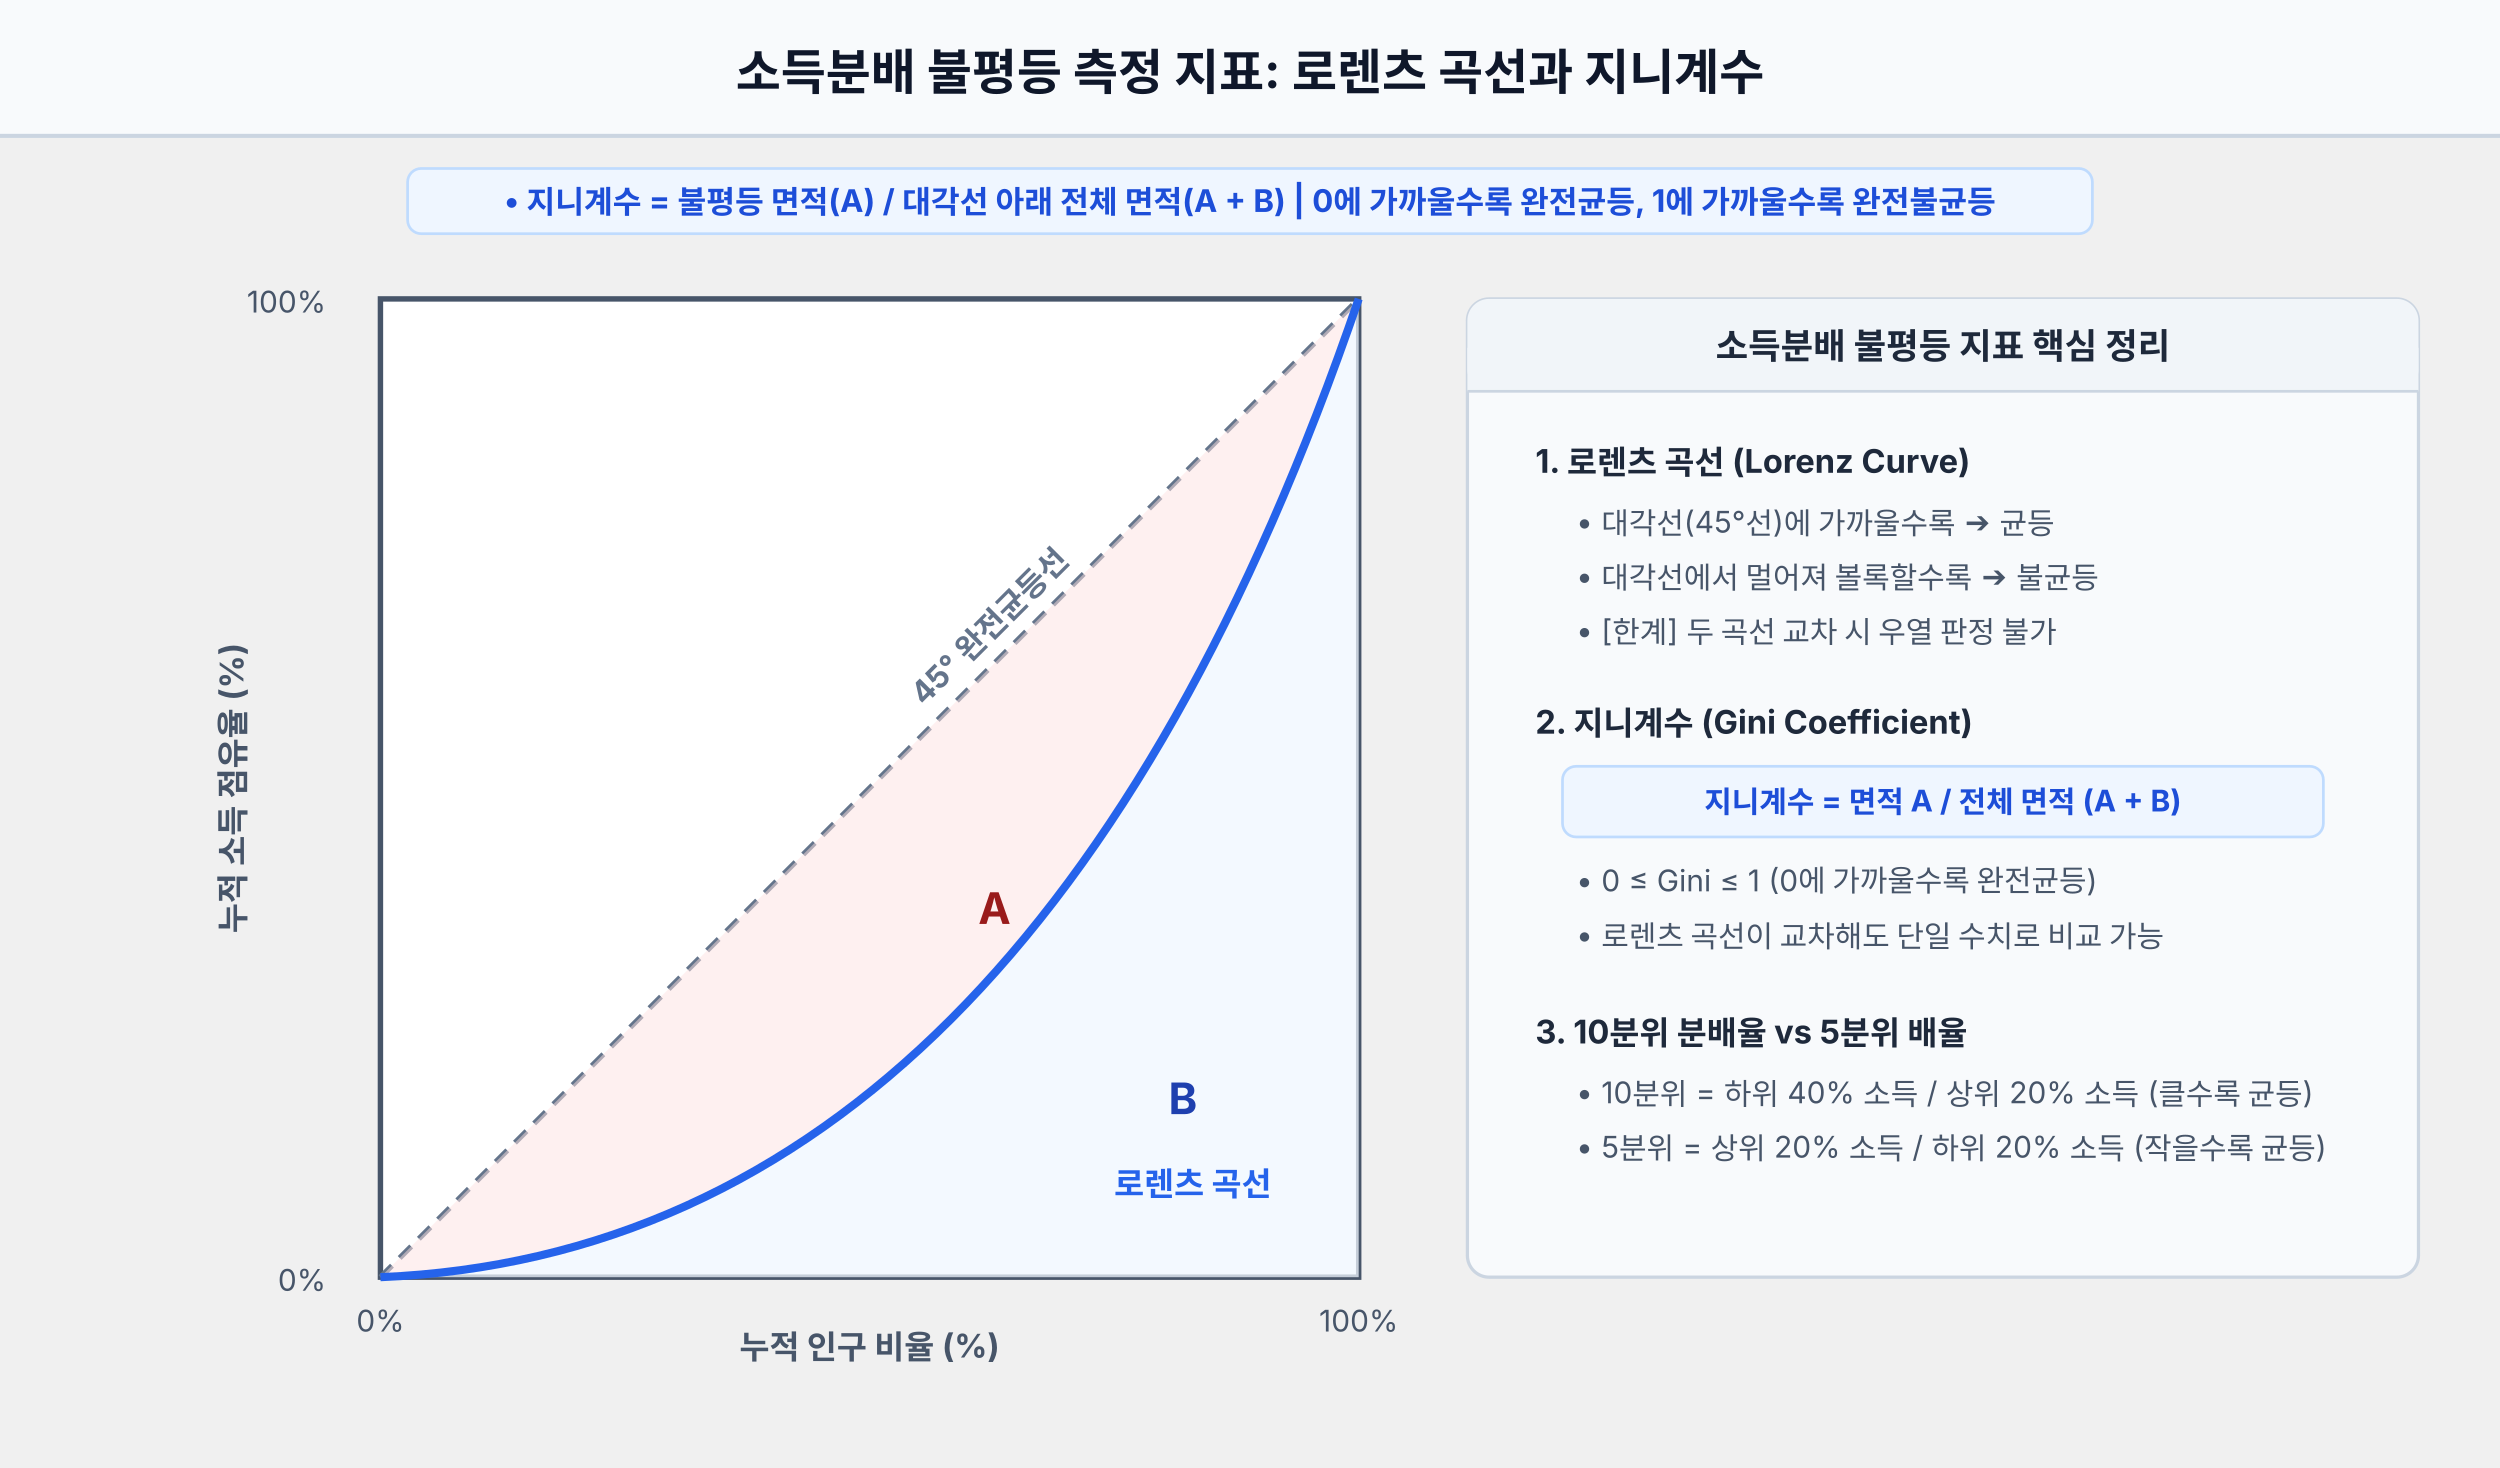
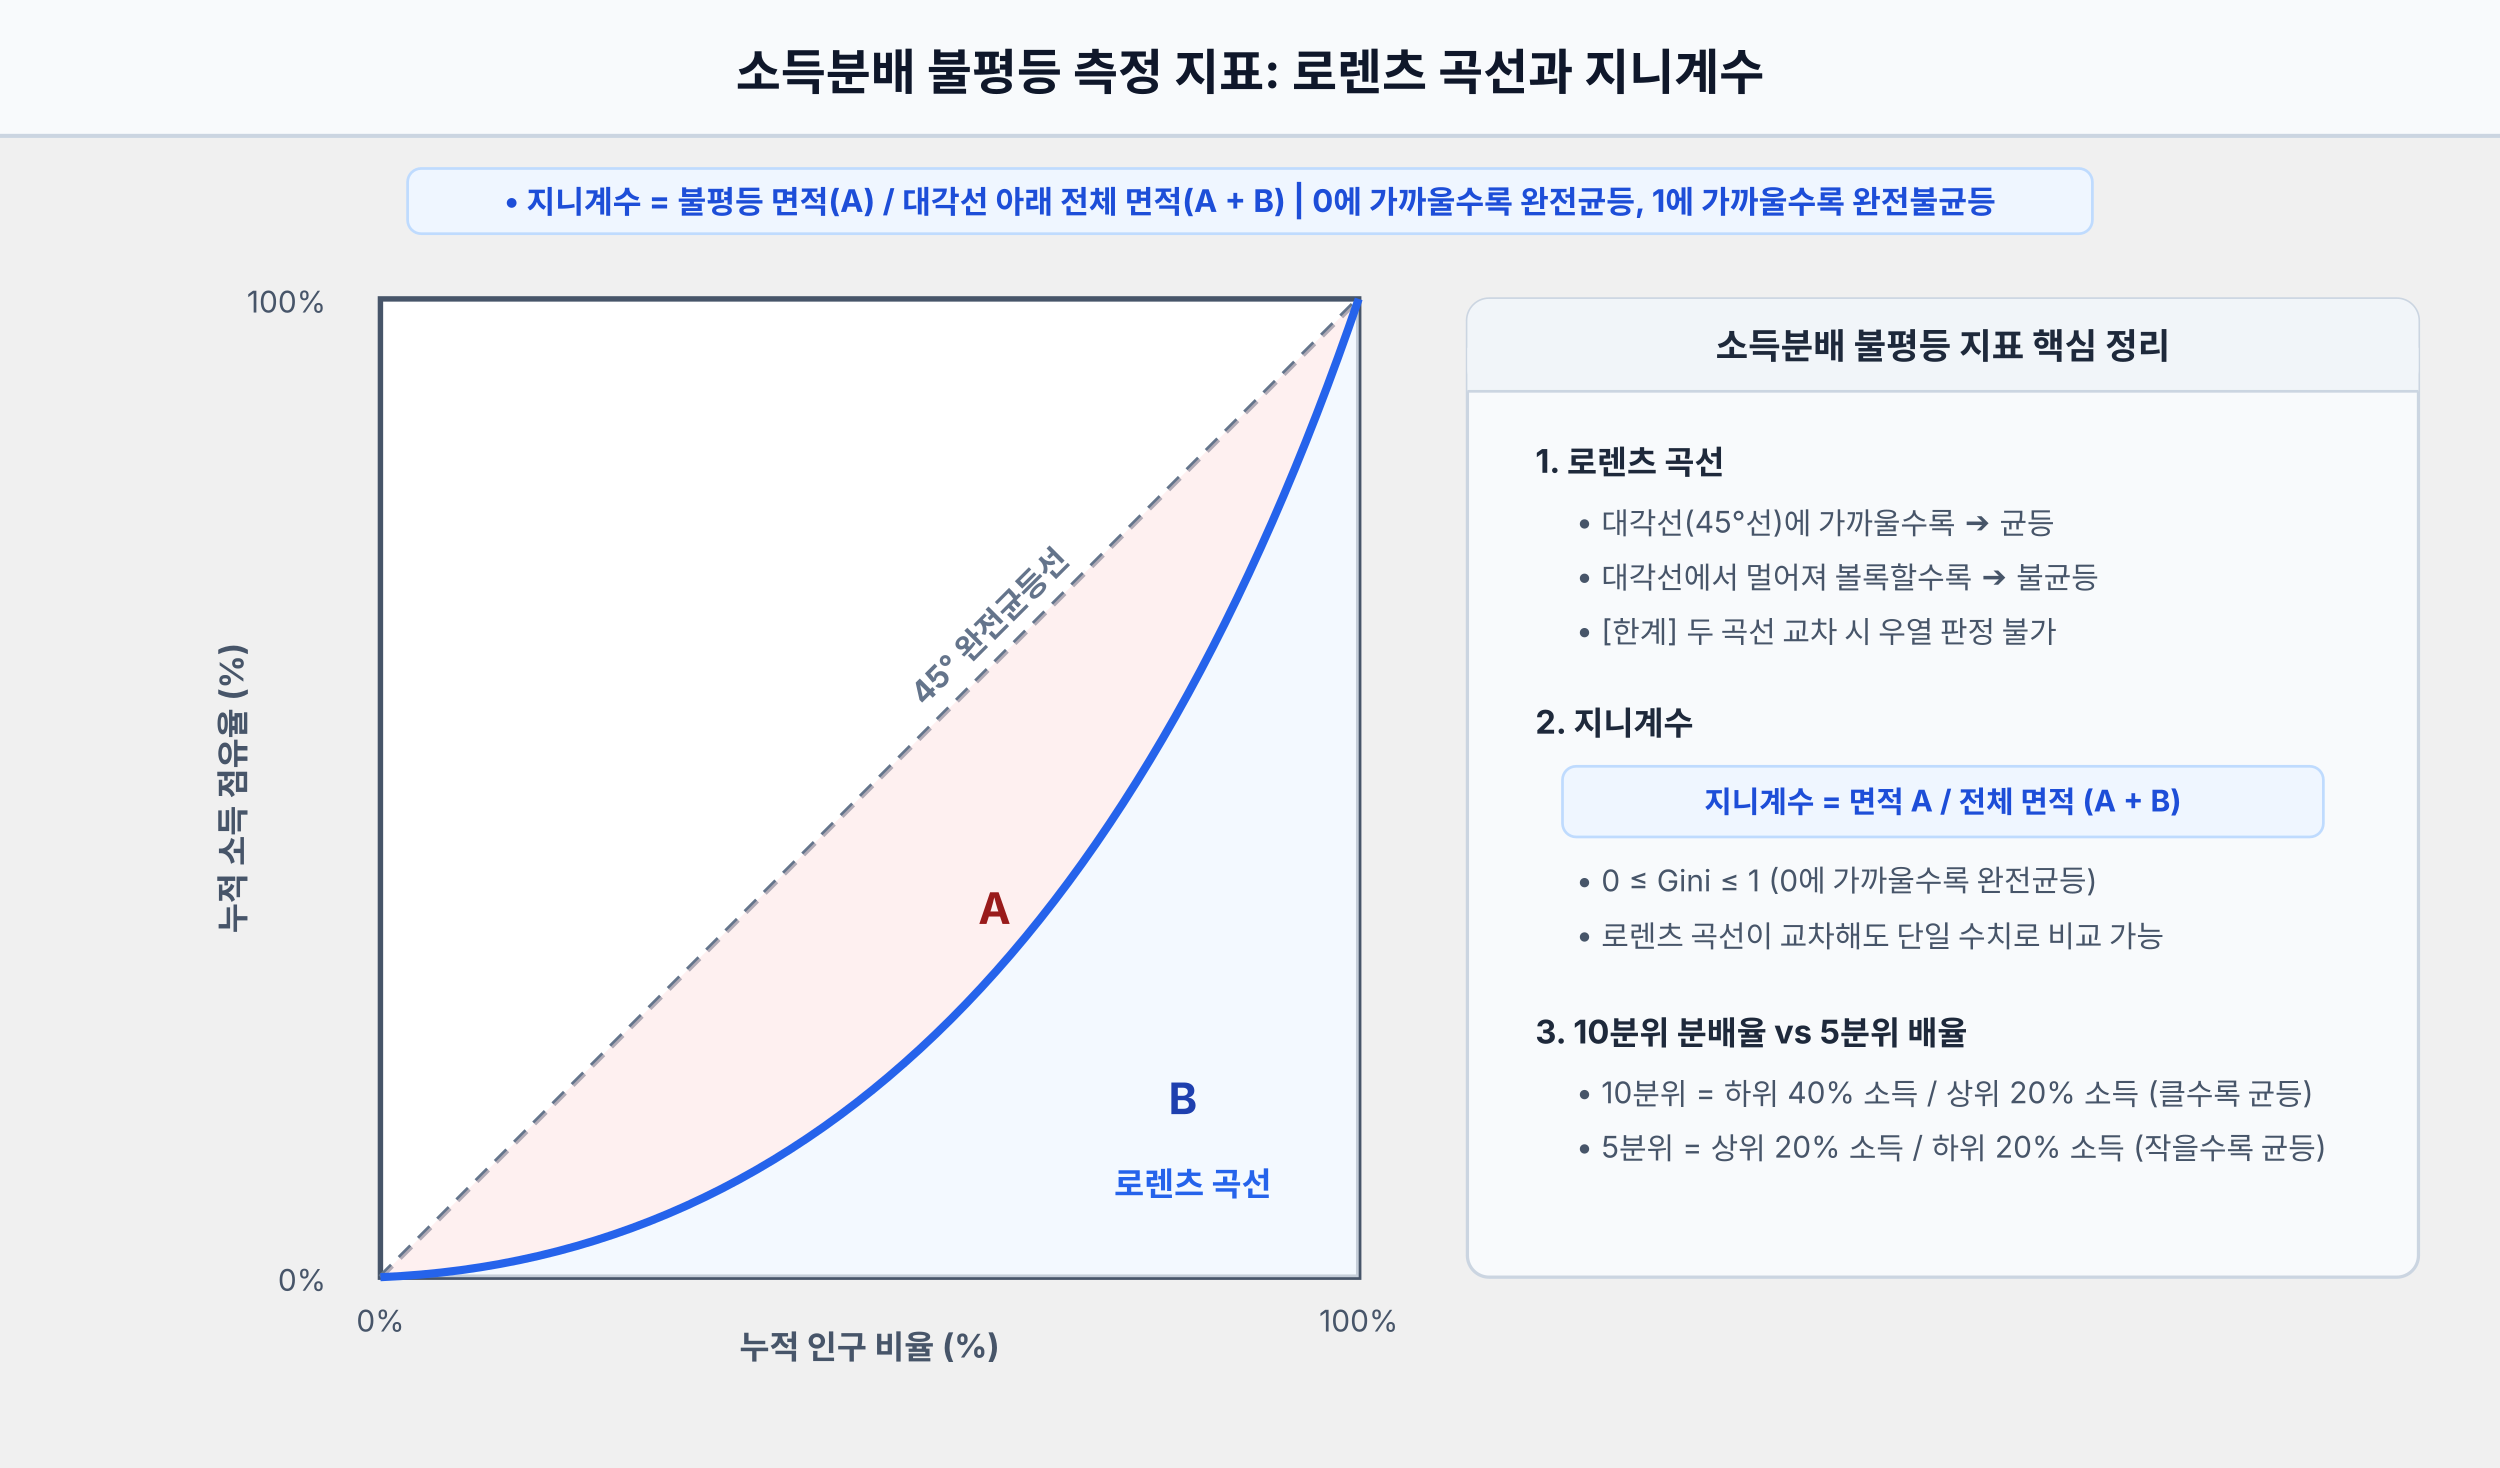
<svg xmlns="http://www.w3.org/2000/svg" viewBox="0 0 920 540" width="100%" height="100%" style="background:#ffffff; font-family:'Pretendard', -apple-system, BlinkMacSystemFont, sans-serif;">
  <rect x="0" y="0" width="920" height="50" fill="#f8fafc" />
  <text x="460" y="33" font-size="18" font-weight="bold" text-anchor="middle" fill="#0f172a">소득분배 불평등 측정 지표: 로렌츠 곡선과 지니계수</text>
  <line x1="0" y1="50" x2="920" y2="50" stroke="#cbd5e1" stroke-width="1.5" />
  <rect x="150" y="62" width="620" height="24" rx="5" fill="#eff6ff" stroke="#bfdbfe" stroke-width="1" />
  <text x="460" y="78" font-size="11.5" font-weight="bold" text-anchor="middle" fill="#1d4ed8">• 지니계수 = 불평등 면적(A) / 대각선 아래 전체 면적(A + B) | 0에 가까울수록 완전균등, 1에 가까울수록 완전불균등</text>
  <rect x="140" y="110" width="360" height="360" fill="#ffffff" stroke="#475569" stroke-width="2" />
  <text x="320" y="500" font-size="12" font-weight="bold" fill="#475569" text-anchor="middle">누적 인구 비율 (%)</text>
  <text x="140" y="490" font-size="11" fill="#475569" text-anchor="middle">0%</text>
  <text x="500" y="490" font-size="11" fill="#475569" text-anchor="middle">100%</text>
  <text x="90" y="290" font-size="12" font-weight="bold" fill="#475569" transform="rotate(-90 90 290)" text-anchor="middle">누적 소득 점유율 (%)</text>
  <text x="120" y="475" font-size="11" fill="#475569" text-anchor="end">0%</text>
  <text x="120" y="115" font-size="11" fill="#475569" text-anchor="end">100%</text>
  <line x1="140" y1="470" x2="500" y2="110" stroke="#64748b" stroke-width="2" stroke-dasharray="6,4" />
  <text x="340" y="260" font-size="11.5" font-weight="bold" fill="#64748b" transform="rotate(-45 340 260)">45° 완전균등선</text>
  <path d="M 140 470 Q 380 460, 500 110 L 500 470 Z" fill="#eff6ff" fill-opacity="0.75" />
  <text x="430" y="410" font-size="16" font-weight="bold" fill="#1e40af">B</text>
  <path d="M 140 470 L 500 110 Q 380 460, 140 470 Z" fill="#fee2e2" fill-opacity="0.5" />
  <text x="360" y="340" font-size="16" font-weight="bold" fill="#991b1b">A</text>
  <path d="M 140 470 Q 380 460, 500 110" fill="none" stroke="#2563eb" stroke-width="3" />
  <text x="410" y="440" font-size="12" font-weight="bold" fill="#2563eb">로렌츠 곡선</text>
  <rect x="540" y="110" width="350" height="360" rx="8" fill="#f8fafc" stroke="#cbd5e1" stroke-width="1.2" />
  <rect x="540" y="110" width="350" height="34" rx="8" fill="#f1f5f9" />
  <path d="M 540 128 L 540 144 L 890 144 L 890 128 Z" fill="#f1f5f9" />
  <line x1="540" y1="144" x2="890" y2="144" stroke="#cbd5e1" stroke-width="1" />
  <text x="715" y="132" font-size="13" font-weight="bold" text-anchor="middle" fill="#1e293b">소득분배 불평등 지표 핵심 정리</text>
-   <text x="565" y="174" font-size="12" font-weight="bold" fill="#1e293b">1. 로렌츠 곡선 (Lorenz Curve)</text>
+   <text x="565" y="174" font-size="12" font-weight="bold" fill="#1e293b">1. 로렌츠 곡선</text>
  <text x="580" y="196" font-size="11" fill="#475569">• 대각선(45°선)에 가까울수록 ➔ 균등</text>
  <text x="580" y="216" font-size="11" fill="#475569">• 대각선에서 멀어져 볼록할수록 ➔ 불균등</text>
  <text x="580" y="236" font-size="11" fill="#475569">• [한계] 두 곡선 교차 시 우열 판정 불가</text>
-   <text x="565" y="270" font-size="12" font-weight="bold" fill="#1e293b">2. 지니계수 (Gini Coefficient)</text>
+   <text x="565" y="270" font-size="12" font-weight="bold" fill="#1e293b">2. 지니계수</text>
  <rect x="575" y="282" width="280" height="26" rx="5" fill="#eff6ff" stroke="#bfdbfe" stroke-width="1" />
  <text x="715" y="299" font-size="11" font-weight="bold" text-anchor="middle" fill="#1d4ed8">지니계수 = 면적 A / 전체 면적 (A + B)</text>
  <text x="580" y="328" font-size="11" fill="#475569">• 0 ≤ Gini ≤ 1 (0에 가까울수록 완전균등)</text>
  <text x="580" y="348" font-size="11" fill="#475569">• 로렌츠 곡선이 교차해도 단일 수치로 비교 가능</text>
  <text x="565" y="384" font-size="12" font-weight="bold" fill="#1e293b">3. 10분위 분배율 vs 5분위 배율</text>
  <text x="580" y="406" font-size="11" fill="#475569">• 10분위 = 하위 40% 소득 / 상위 20% 소득 (클수록 균등)</text>
  <text x="580" y="426" font-size="11" fill="#475569">• 5분위 = 상위 20% 소득 / 하위 20% 소득 (작을수록 균등)</text>
</svg>
